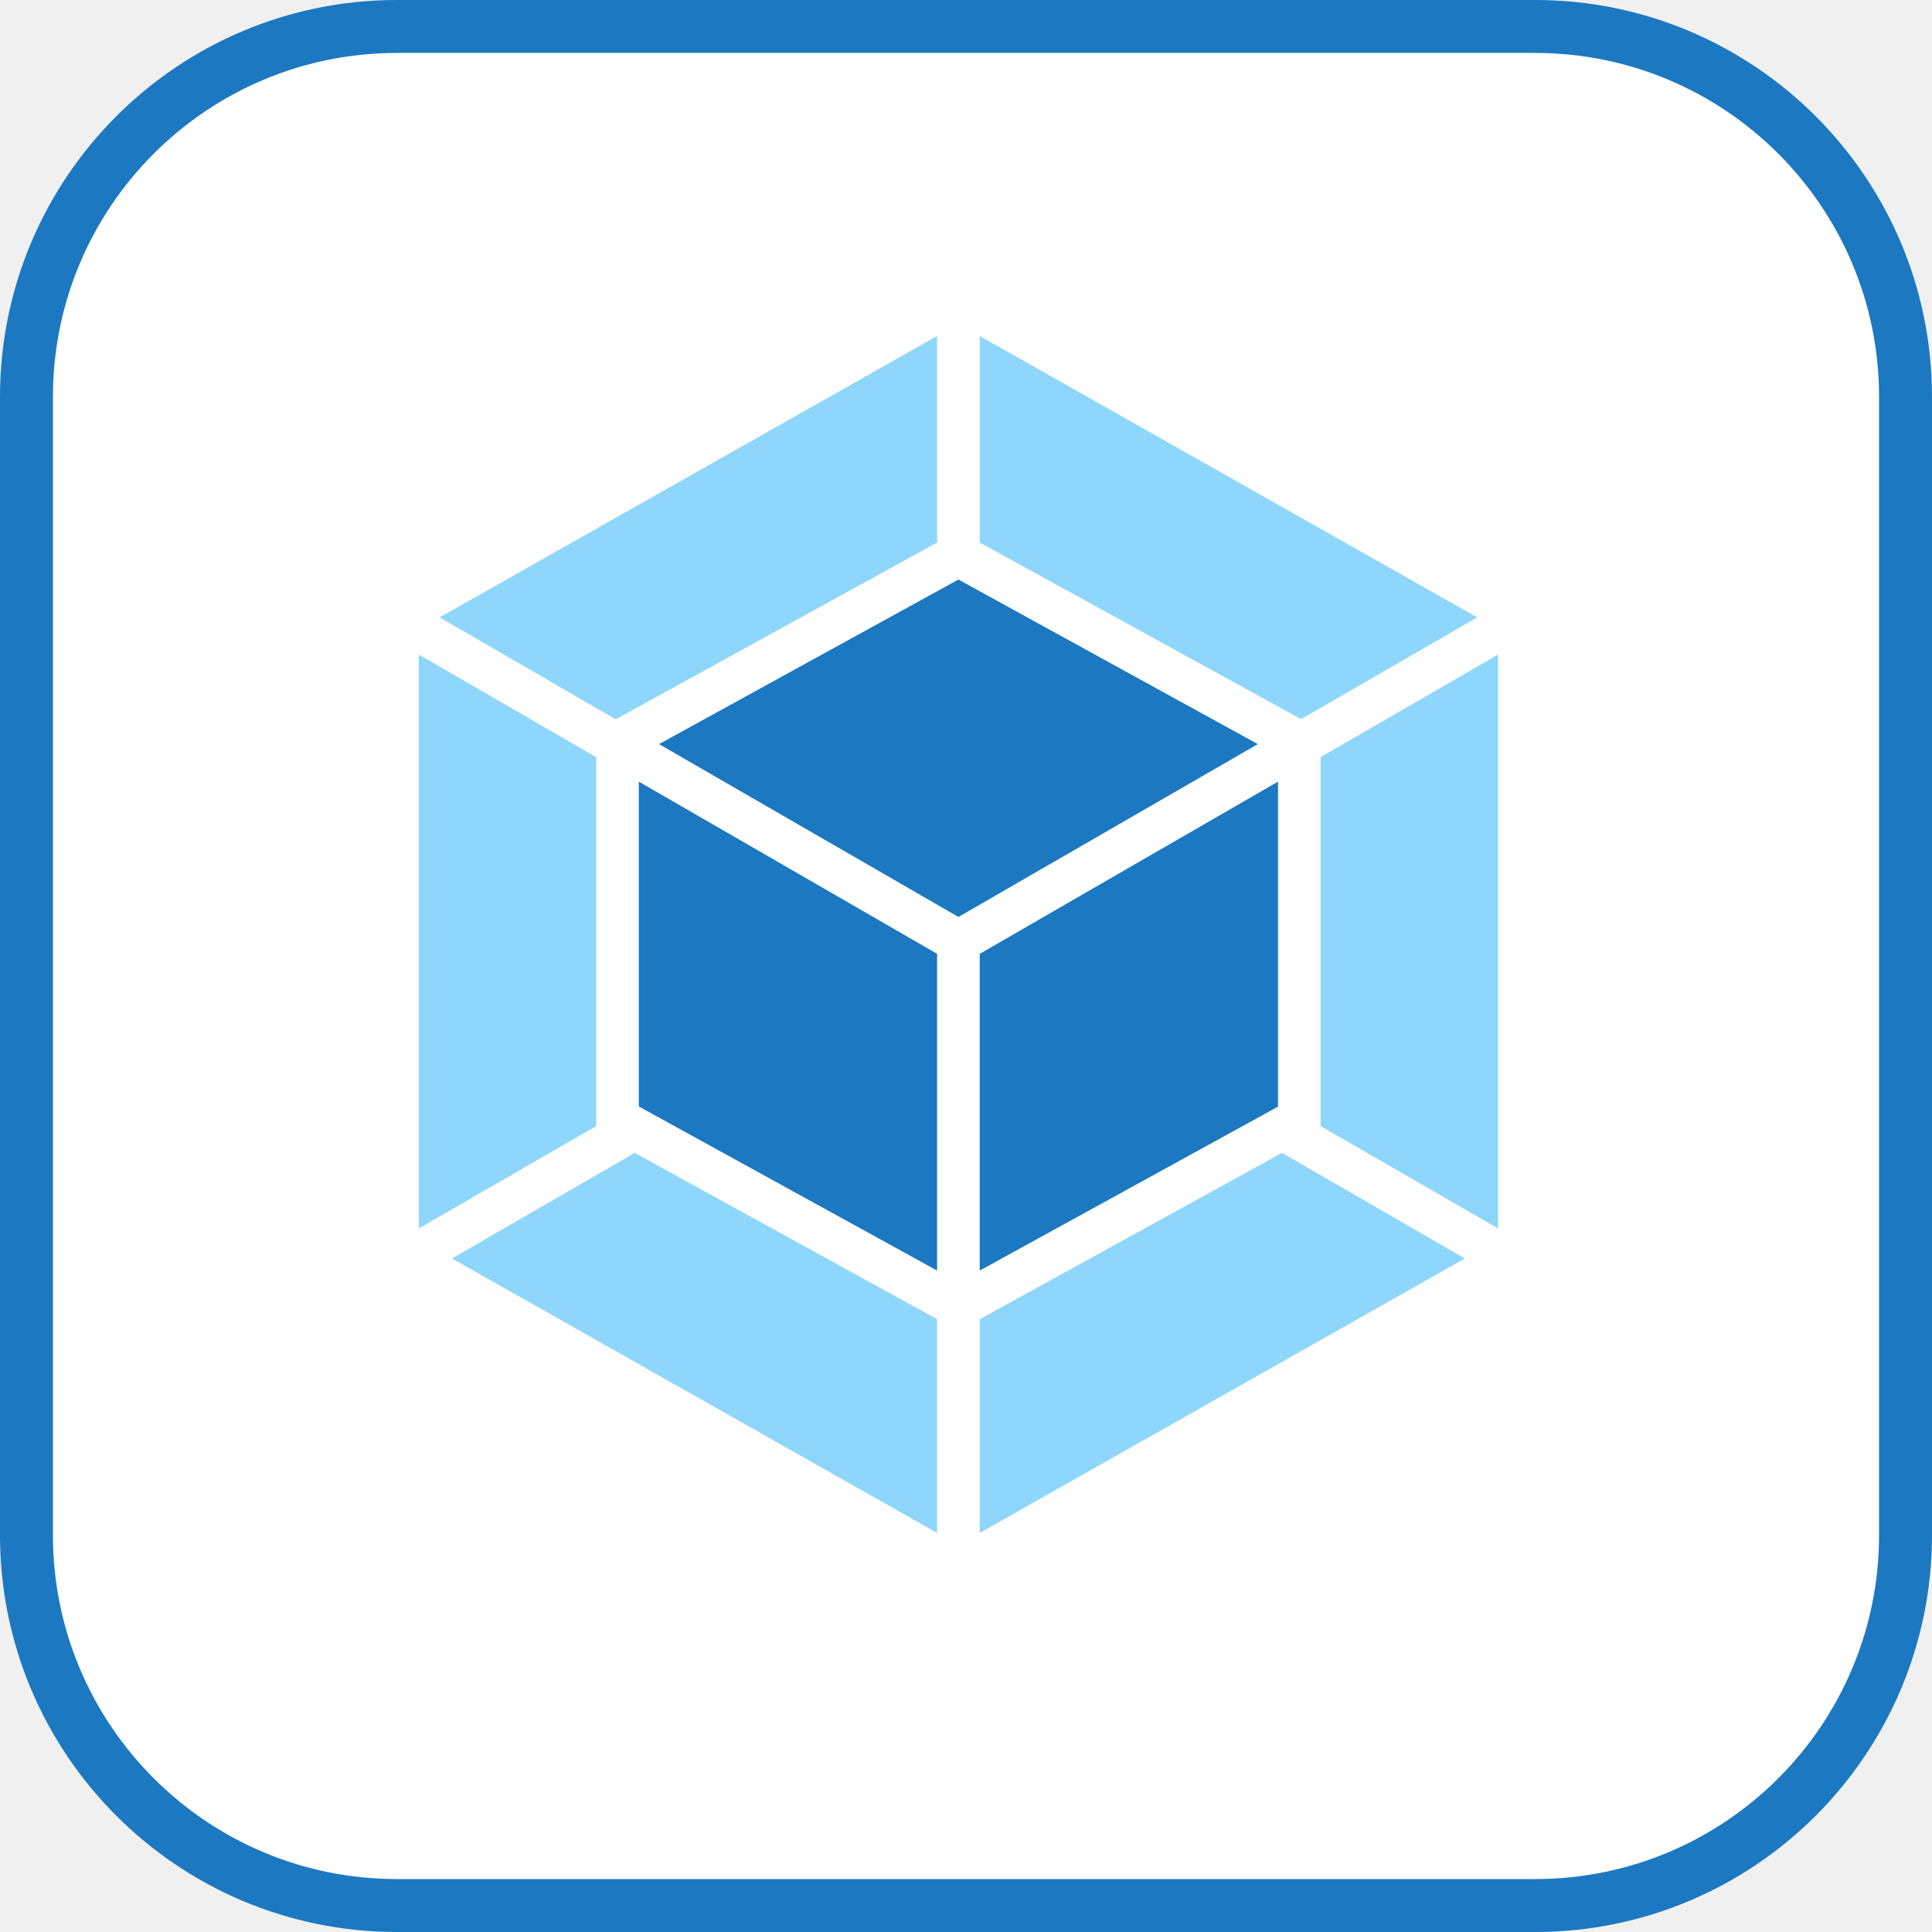
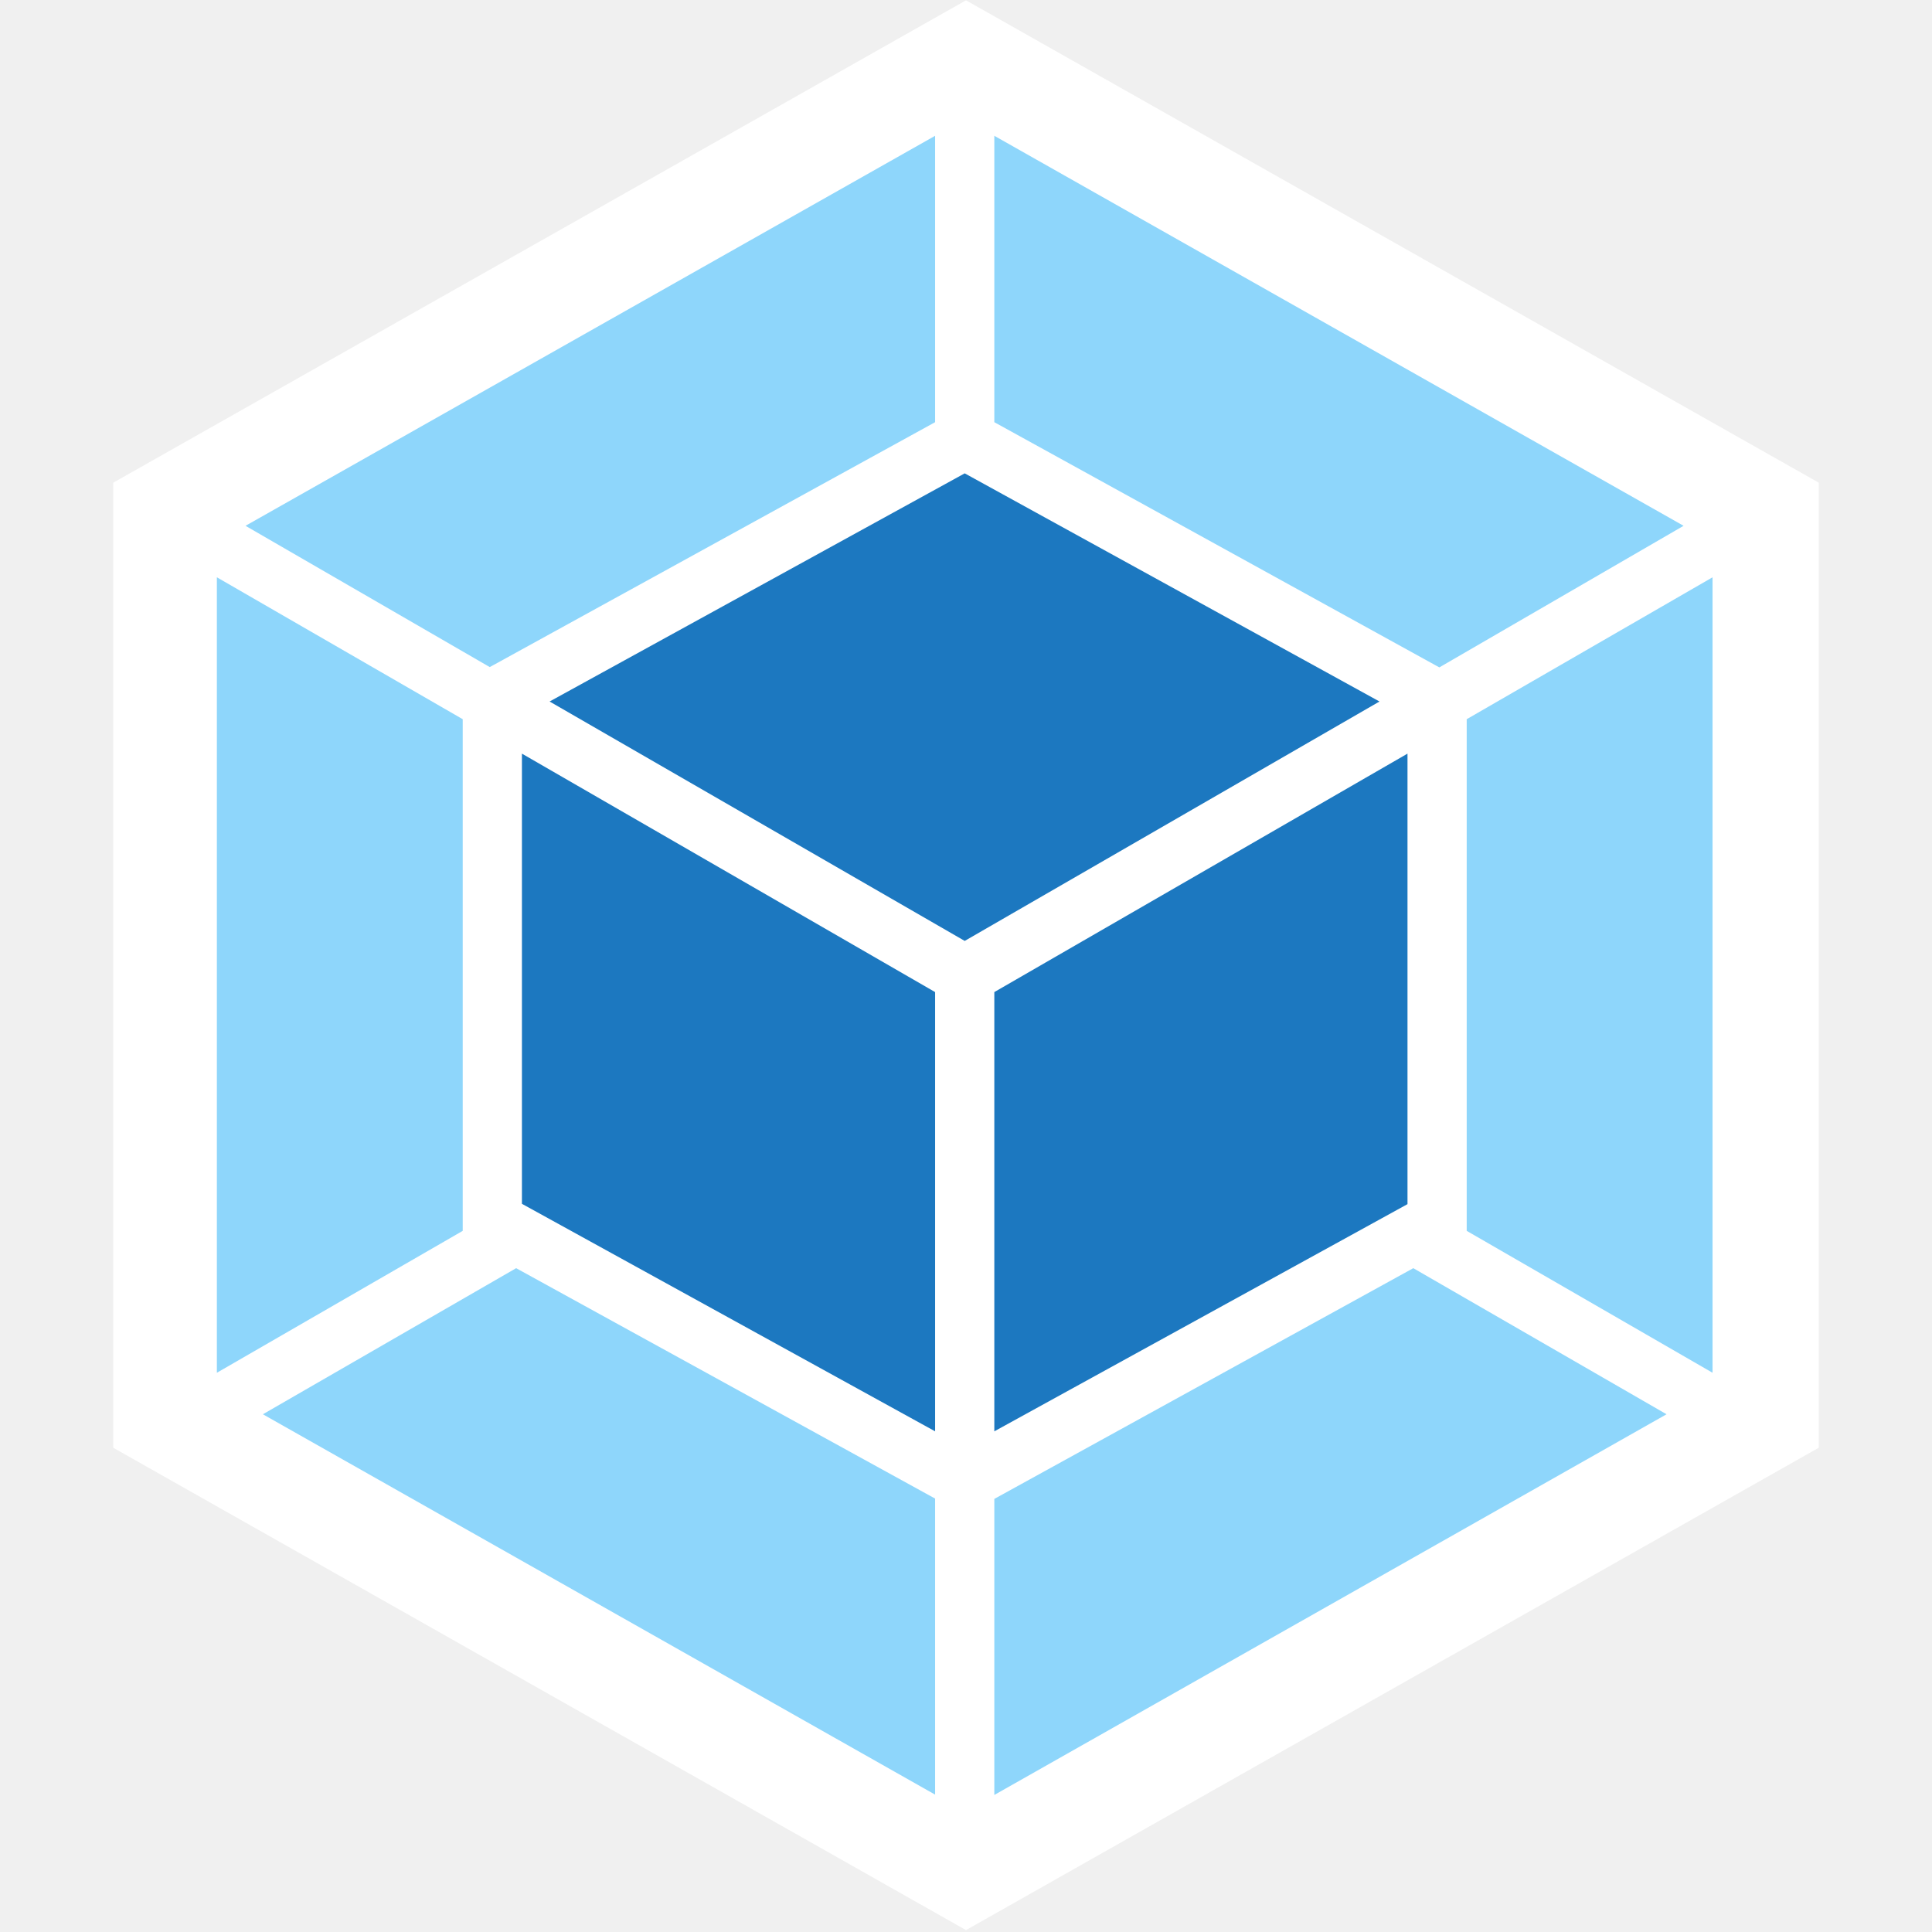
- <svg xmlns="http://www.w3.org/2000/svg" width="800px" height="800px" viewBox="0 0 73 73" version="1.1">
-   <defs>
- 
- </defs>
-   <g id="build-tools/webpack" stroke="none" stroke-width="1" fill="none" fill-rule="evenodd">
-     <g id="container" transform="translate(2, 2)" fill-rule="nonzero">
-       <rect id="mask" stroke="#1C78C0" stroke-width="2" fill="#FFFFFF" x="-1" y="-1" width="71" height="71" rx="14">
- 
- </rect>
-       <g id="e0b5805d423a4ec9473ee315250968b2" transform="translate(11, 7)">
-         <polygon id="Shape" fill="#FFFFFF" points="23.25 0 46.499 13.151 46.499 39.458 23.25 52.609 0 39.458 0 13.151">
+ <svg xmlns="http://www.w3.org/2000/svg" width="800px" height="800px" viewBox="-17 0 290 290" version="1.1" preserveAspectRatio="xMidYMid">
+   <g>
+     <polygon fill="#FFFFFF" points="128 0.048 256 72.453 256 217.31 128 289.715 0 217.31 0 72.453">

</polygon>
-         <path d="M42.348,38.551 L24.019,48.92 L24.019,40.846 L35.439,34.562 L42.348,38.551 Z M43.603,37.416 L43.603,15.734 L36.899,19.609 L36.899,33.547 L43.603,37.416 Z M4.079,38.551 L22.408,48.92 L22.408,40.846 L10.982,34.562 L4.079,38.551 Z M2.824,37.416 L2.824,15.734 L9.528,19.609 L9.528,33.547 L2.824,37.416 Z M3.611,14.328 L22.408,3.695 L22.408,11.499 L10.363,18.125 L10.267,18.179 L3.611,14.328 Z M42.816,14.328 L24.019,3.695 L24.019,11.499 L36.064,18.119 L36.16,18.173 L42.816,14.328 Z" id="Shape" fill="#8ED6FB">
+     <path d="M233.153,212.287 L132.251,269.428 L132.251,224.99 L195.14,190.358 L233.153,212.287 Z M240.06,206.056 L240.06,86.654 L203.158,107.955 L203.158,184.755 L240.06,206.056 Z M22.46,212.287 L123.363,269.38 L123.363,224.942 L60.474,190.358 L22.46,212.287 L22.46,212.287 Z M15.553,206.056 L15.553,86.654 L52.456,107.955 L52.456,184.755 L15.553,206.056 L15.553,206.056 Z M19.852,78.925 L123.363,20.383 L123.363,63.372 L57.045,99.84 L56.513,100.13 L19.852,78.925 L19.852,78.925 Z M235.713,78.925 L132.251,20.383 L132.251,63.372 L198.521,99.888 L199.052,100.178 L235.713,78.925 L235.713,78.925 Z" fill="#8ED6FB">

</path>
-         <path d="M22.408,39.008 L11.138,32.808 L11.138,20.534 L22.408,27.04 L22.408,39.008 Z M24.019,39.008 L35.289,32.814 L35.289,20.534 L24.019,27.04 L24.019,39.008 Z M11.901,19.116 L23.214,12.898 L34.526,19.116 L23.214,25.647 L11.901,19.116 Z" id="Shape" fill="#1C78C0">
+     <path d="M123.363,214.847 L61.343,180.697 L61.343,113.123 L123.363,148.915 L123.363,214.847 L123.363,214.847 Z M132.251,214.847 L194.27,180.746 L194.27,113.123 L132.251,148.915 L132.251,214.847 Z M65.497,105.298 L127.807,71.052 L190.068,105.298 L127.807,141.235 L65.497,105.298 L65.497,105.298 Z" fill="#1C78C0">

</path>
-       </g>
-     </g>
  </g>
</svg>
